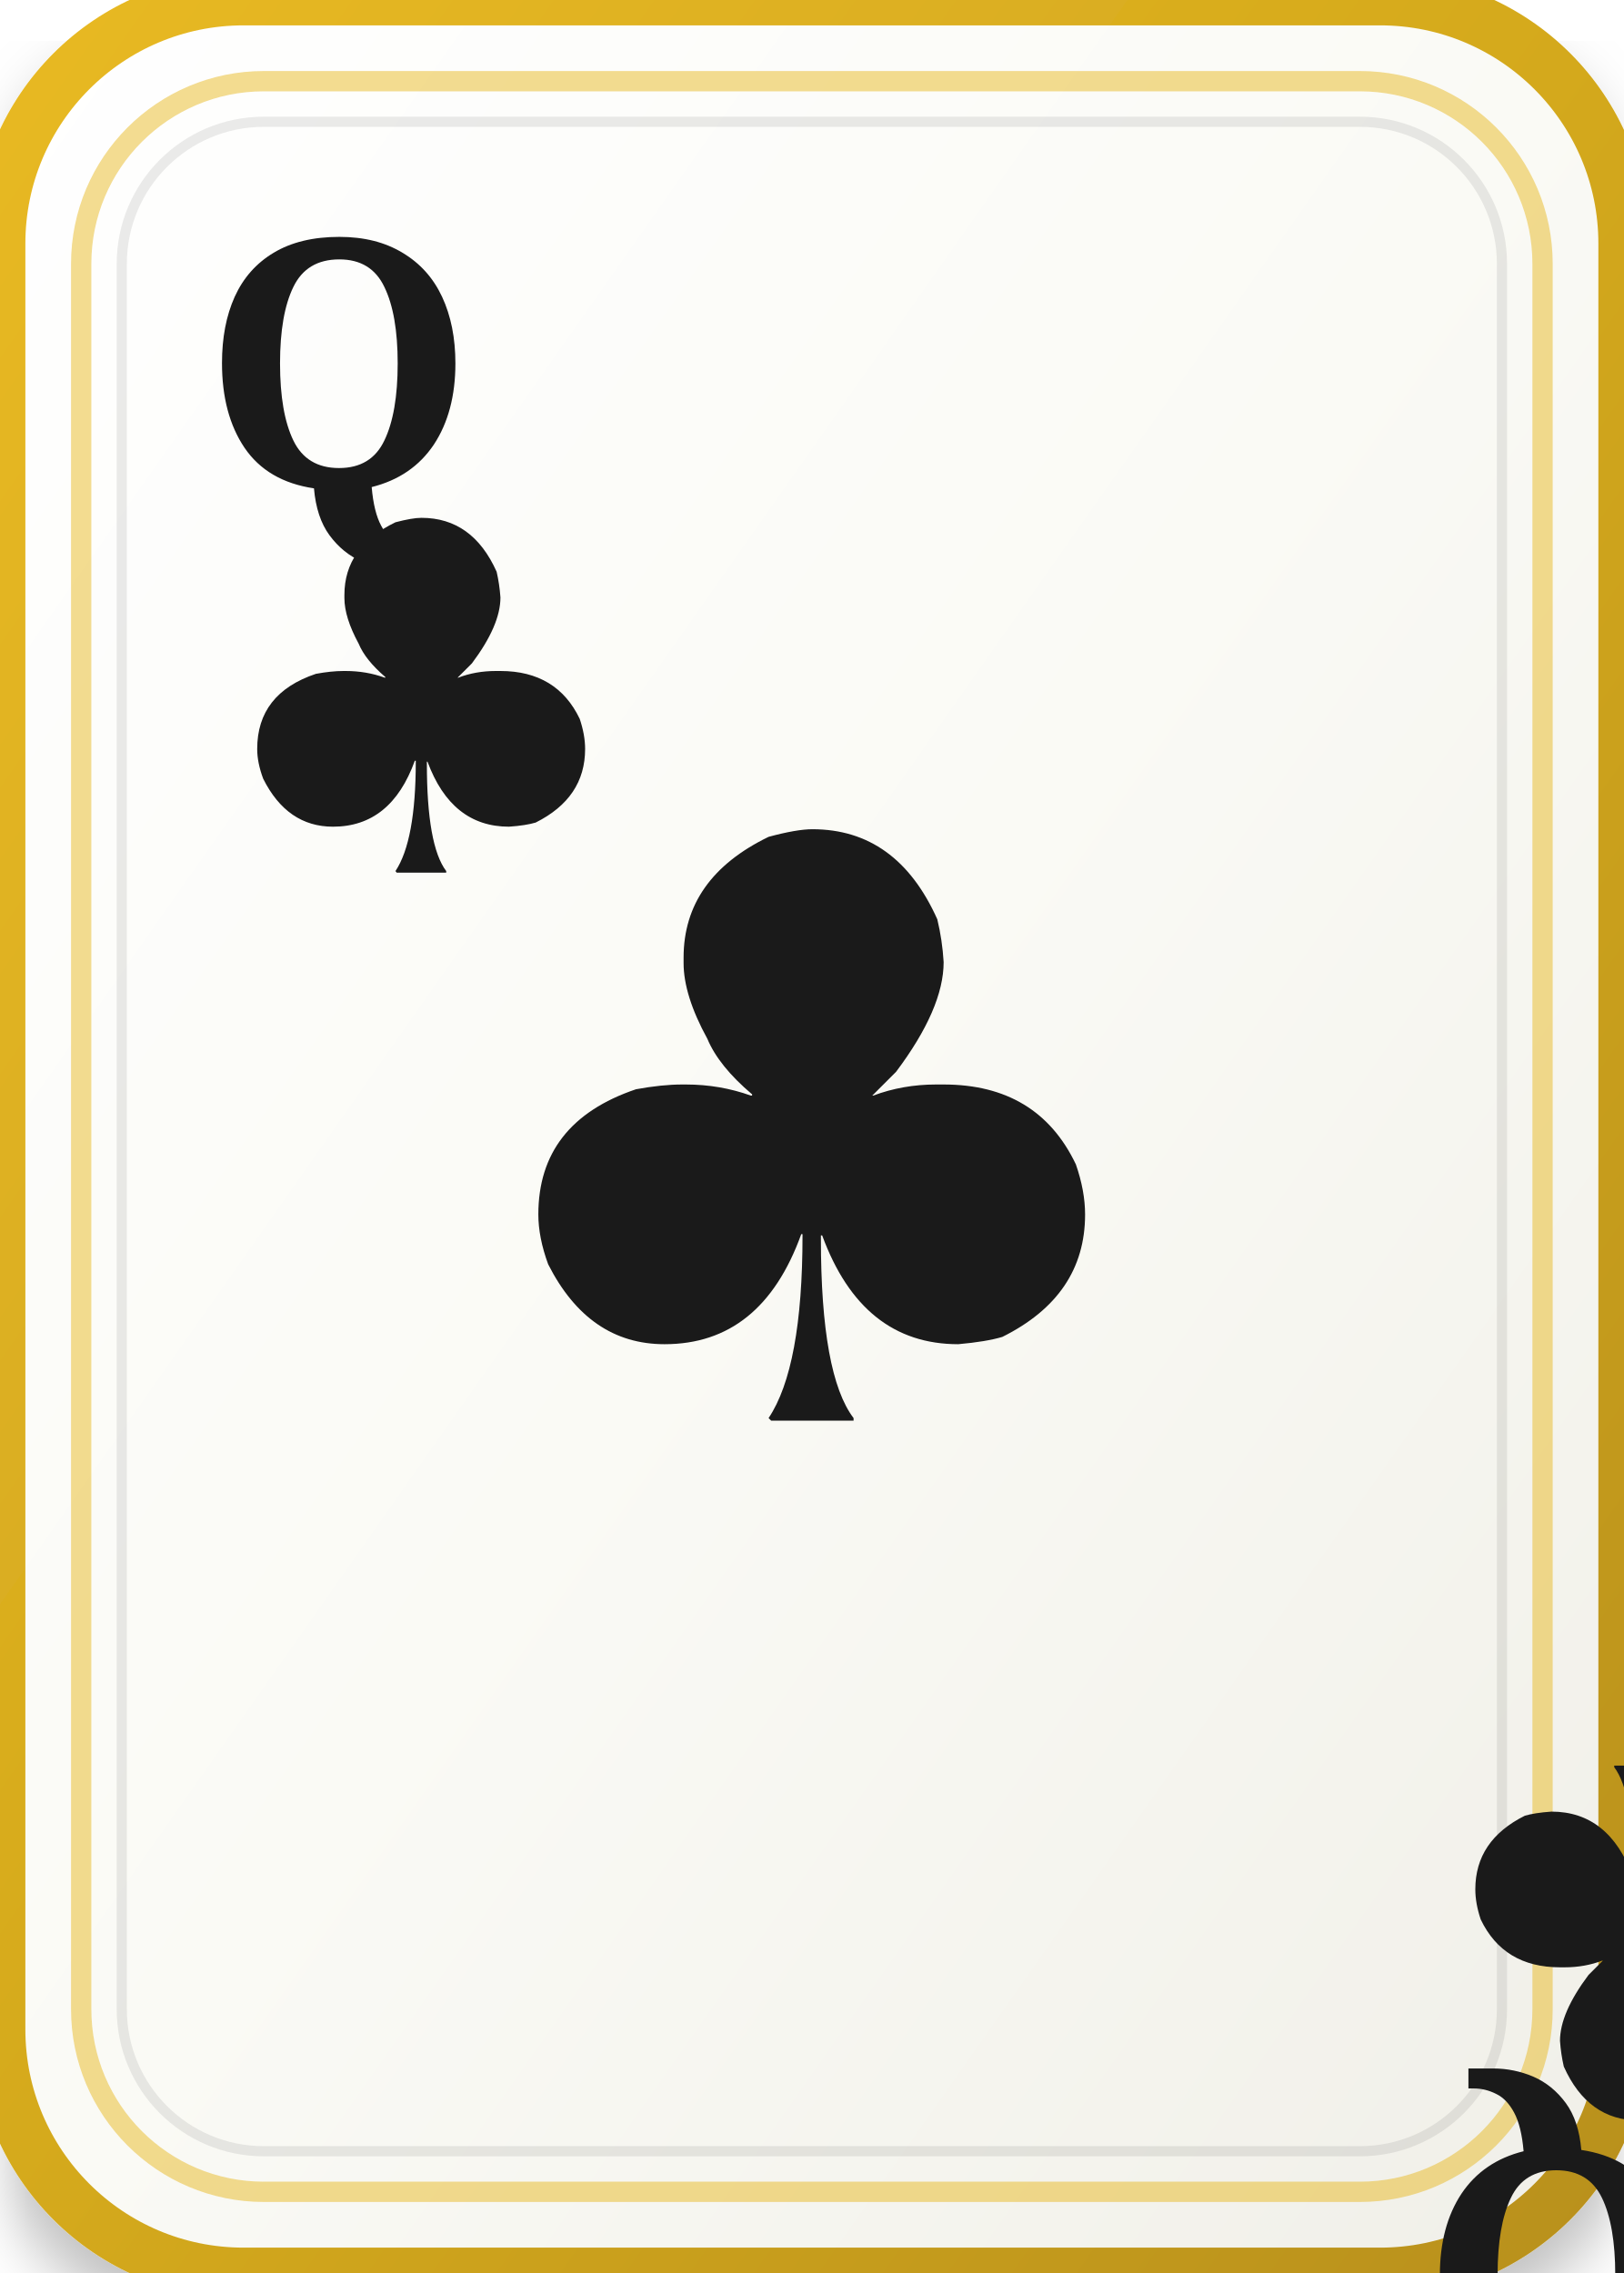
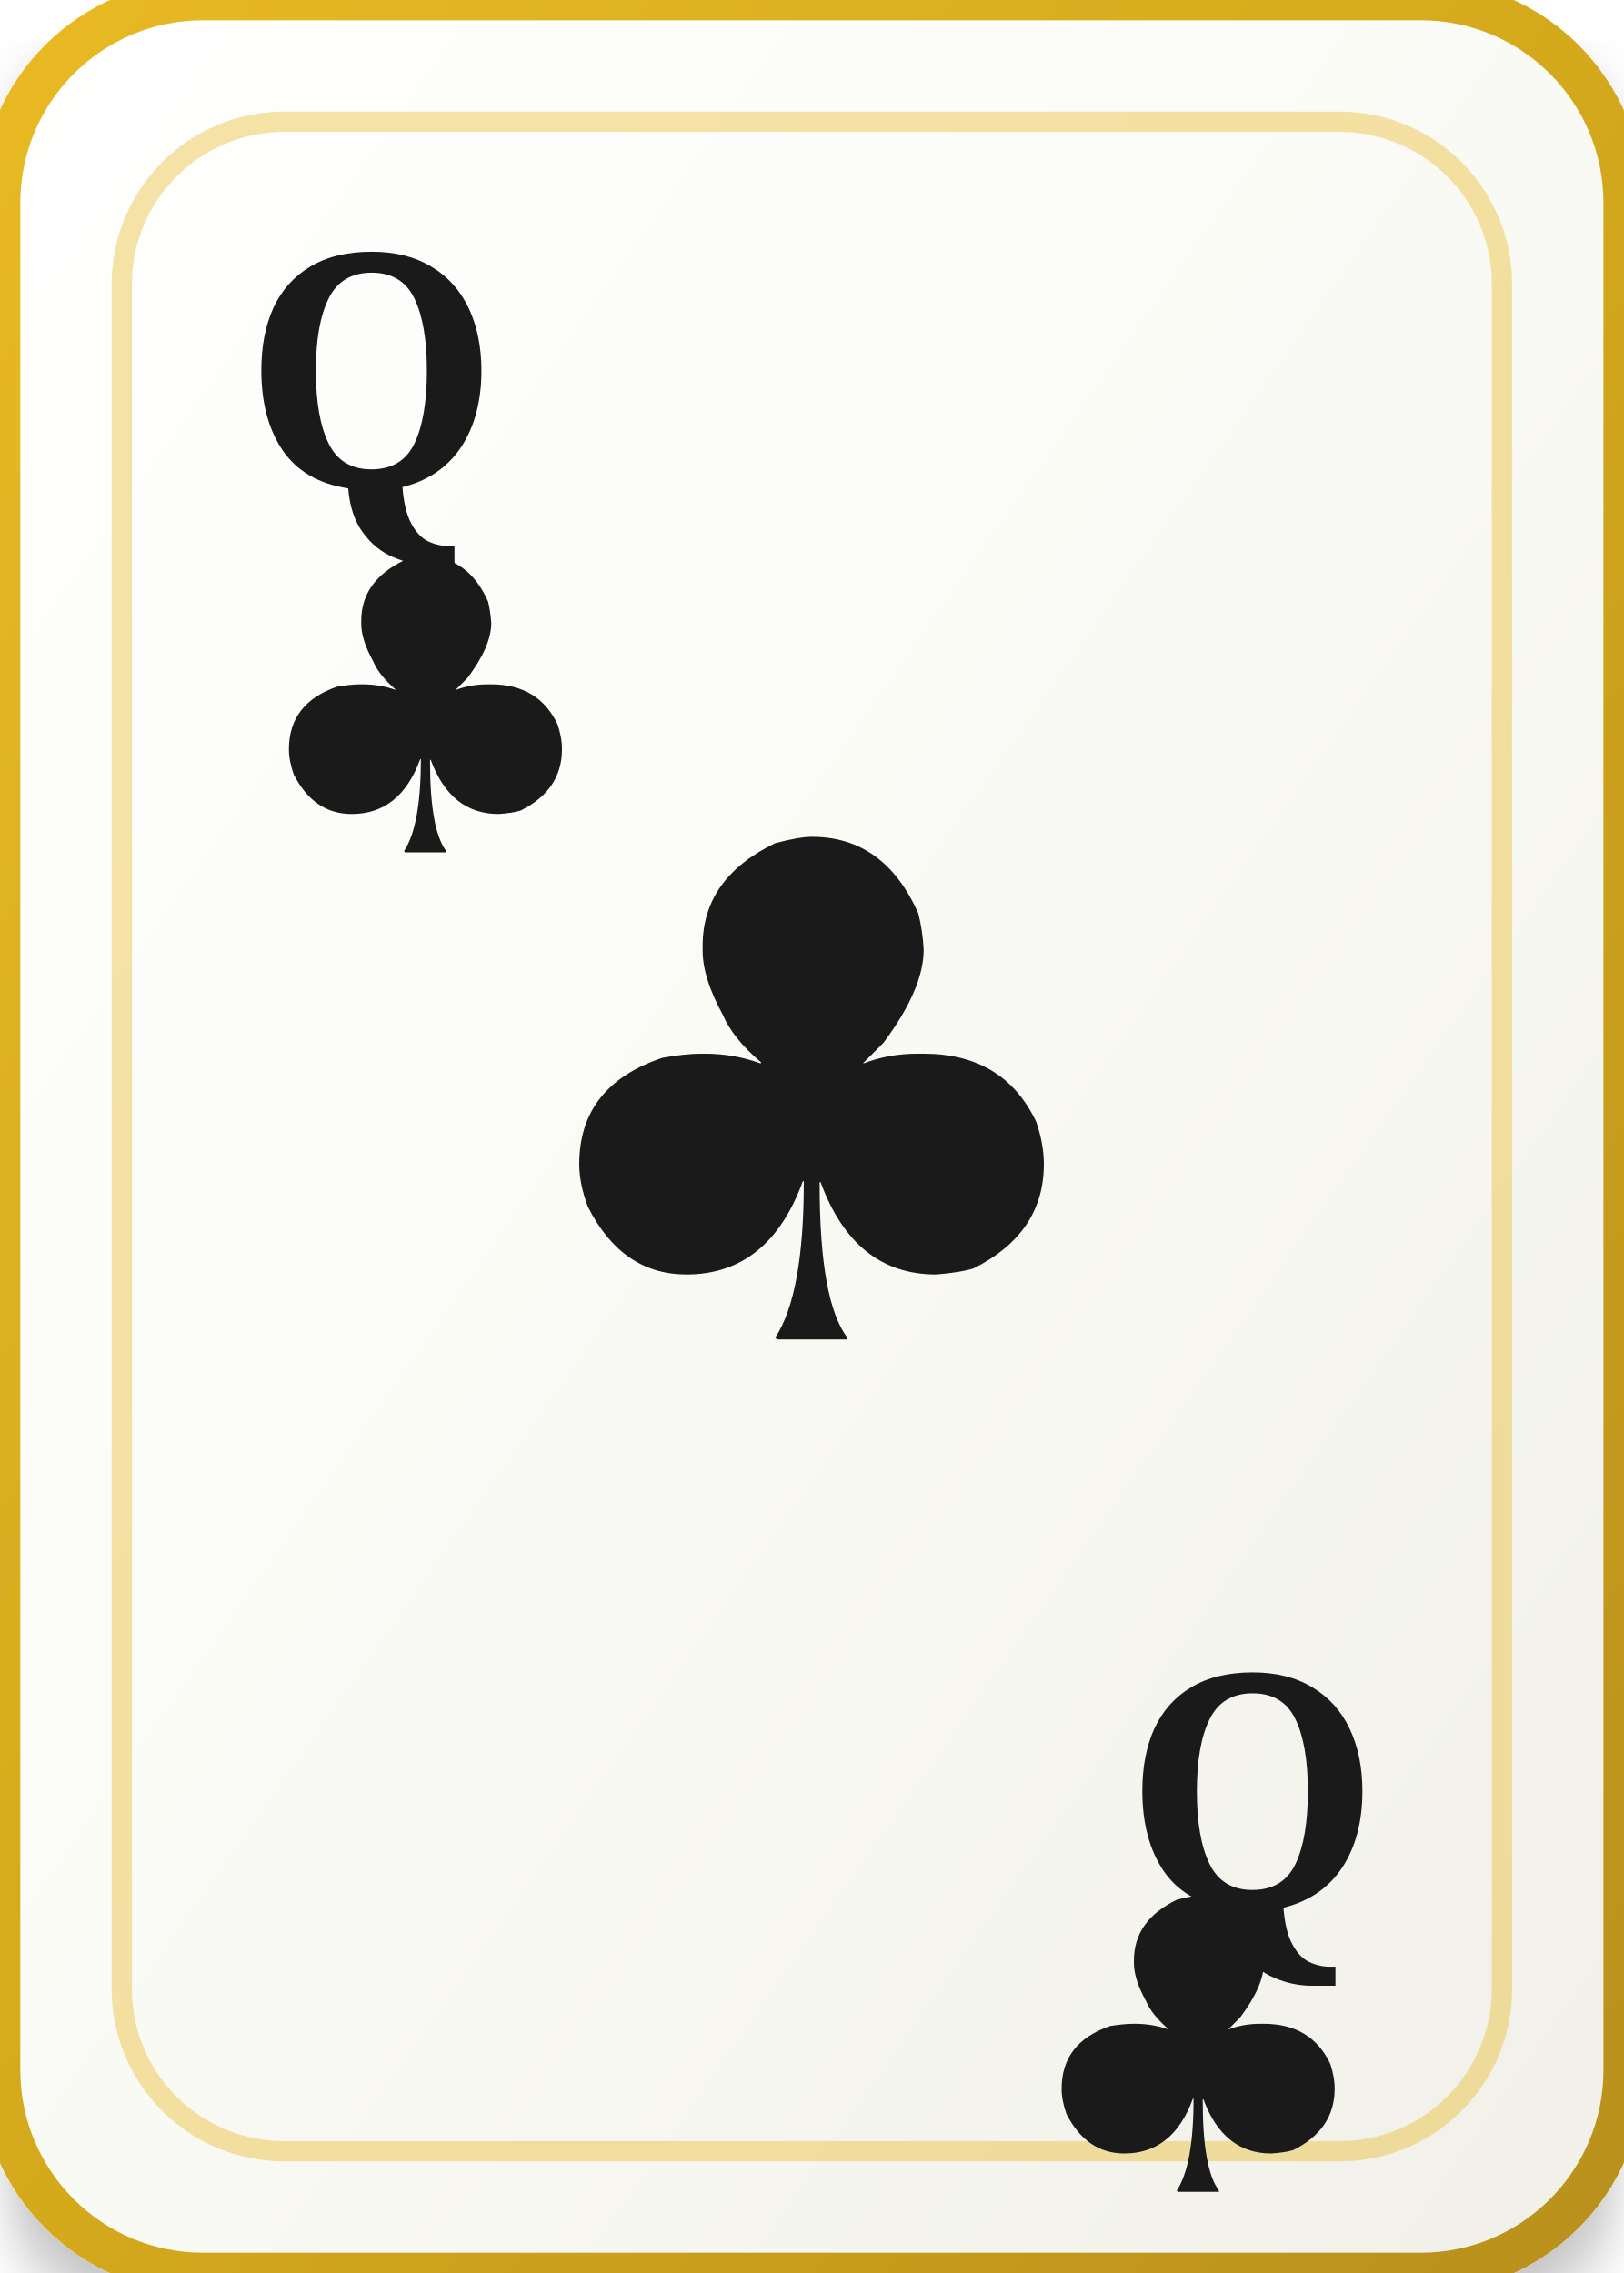
<svg xmlns="http://www.w3.org/2000/svg" viewBox="0 0 80 112" width="80" height="112">
  <defs>
    <linearGradient id="face" x1="0%" y1="0%" x2="100%" y2="100%">
      <stop offset="0%" style="stop-color:#fff" />
      <stop offset="50%" style="stop-color:#fafaf5" />
      <stop offset="100%" style="stop-color:#f0efe8" />
    </linearGradient>
    <linearGradient id="goldEdge" x1="0%" y1="0%" x2="100%" y2="100%">
      <stop offset="0%" style="stop-color:#e8b923" />
      <stop offset="50%" style="stop-color:#d4a91e" />
      <stop offset="100%" style="stop-color:#b8901a" />
    </linearGradient>
    <filter id="shadow" x="-10%" y="-10%" width="120%" height="120%">
      <feDropShadow dx="0" dy="2" stdDeviation="1.5" flood-color="#000" flood-opacity="0.25" />
    </filter>
  </defs>
-   <rect width="80" height="112" rx="12" ry="12" fill="url(#face)" stroke="url(#goldEdge)" stroke-width="2.5" filter="url(#shadow)" />
-   <rect x="4" y="4" width="72" height="104" rx="9" fill="none" stroke="#e8b923" stroke-width="1" opacity="0.5" />
-   <rect x="6" y="6" width="68" height="100" rx="7" fill="none" stroke="rgba(0,0,0,0.08)" stroke-width="0.5" />
-   <text x="10" y="24" font-family="Georgia, serif" font-size="17" font-weight="bold" fill="#1a1a1a">Q</text>
-   <text x="10" y="43" font-family="Georgia, serif" font-size="24" fill="#1a1a1a">♣</text>
-   <text x="40" y="70" font-family="Georgia, serif" font-size="40" fill="#1a1a1a" text-anchor="middle" font-weight="bold">♣</text>
-   <text x="70" y="106" font-family="Georgia, serif" font-size="17" font-weight="bold" fill="#1a1a1a" text-anchor="end" transform="rotate(180 70 106)">Q</text>
-   <text x="70" y="87" font-family="Georgia, serif" font-size="24" fill="#1a1a1a" text-anchor="end" transform="rotate(180 70 87)">♣</text>
+   <rect width="80" height="112" rx="10" ry="10" fill="url(#face)" stroke="url(#goldEdge)" stroke-width="2" filter="url(#shadow)" />
+   <rect x="6" y="6" width="68" height="100" rx="8" fill="none" stroke="#e8b923" stroke-width="1" opacity="0.4" />
+   <text x="12" y="24" font-family="Georgia, serif" font-size="16" font-weight="bold" fill="#1a1a1a">Q</text>
+   <text x="12" y="42" font-family="Georgia, serif" font-size="20" fill="#1a1a1a">♣</text>
+   <text x="40" y="66" font-family="Georgia, serif" font-size="34" fill="#1a1a1a" text-anchor="middle" font-weight="bold">♣</text>
+   <text x="68" y="94" font-family="Georgia, serif" font-size="16" font-weight="bold" fill="#1a1a1a" text-anchor="end">Q</text>
+   <text x="68" y="108" font-family="Georgia, serif" font-size="20" fill="#1a1a1a" text-anchor="end">♣</text>
</svg>
